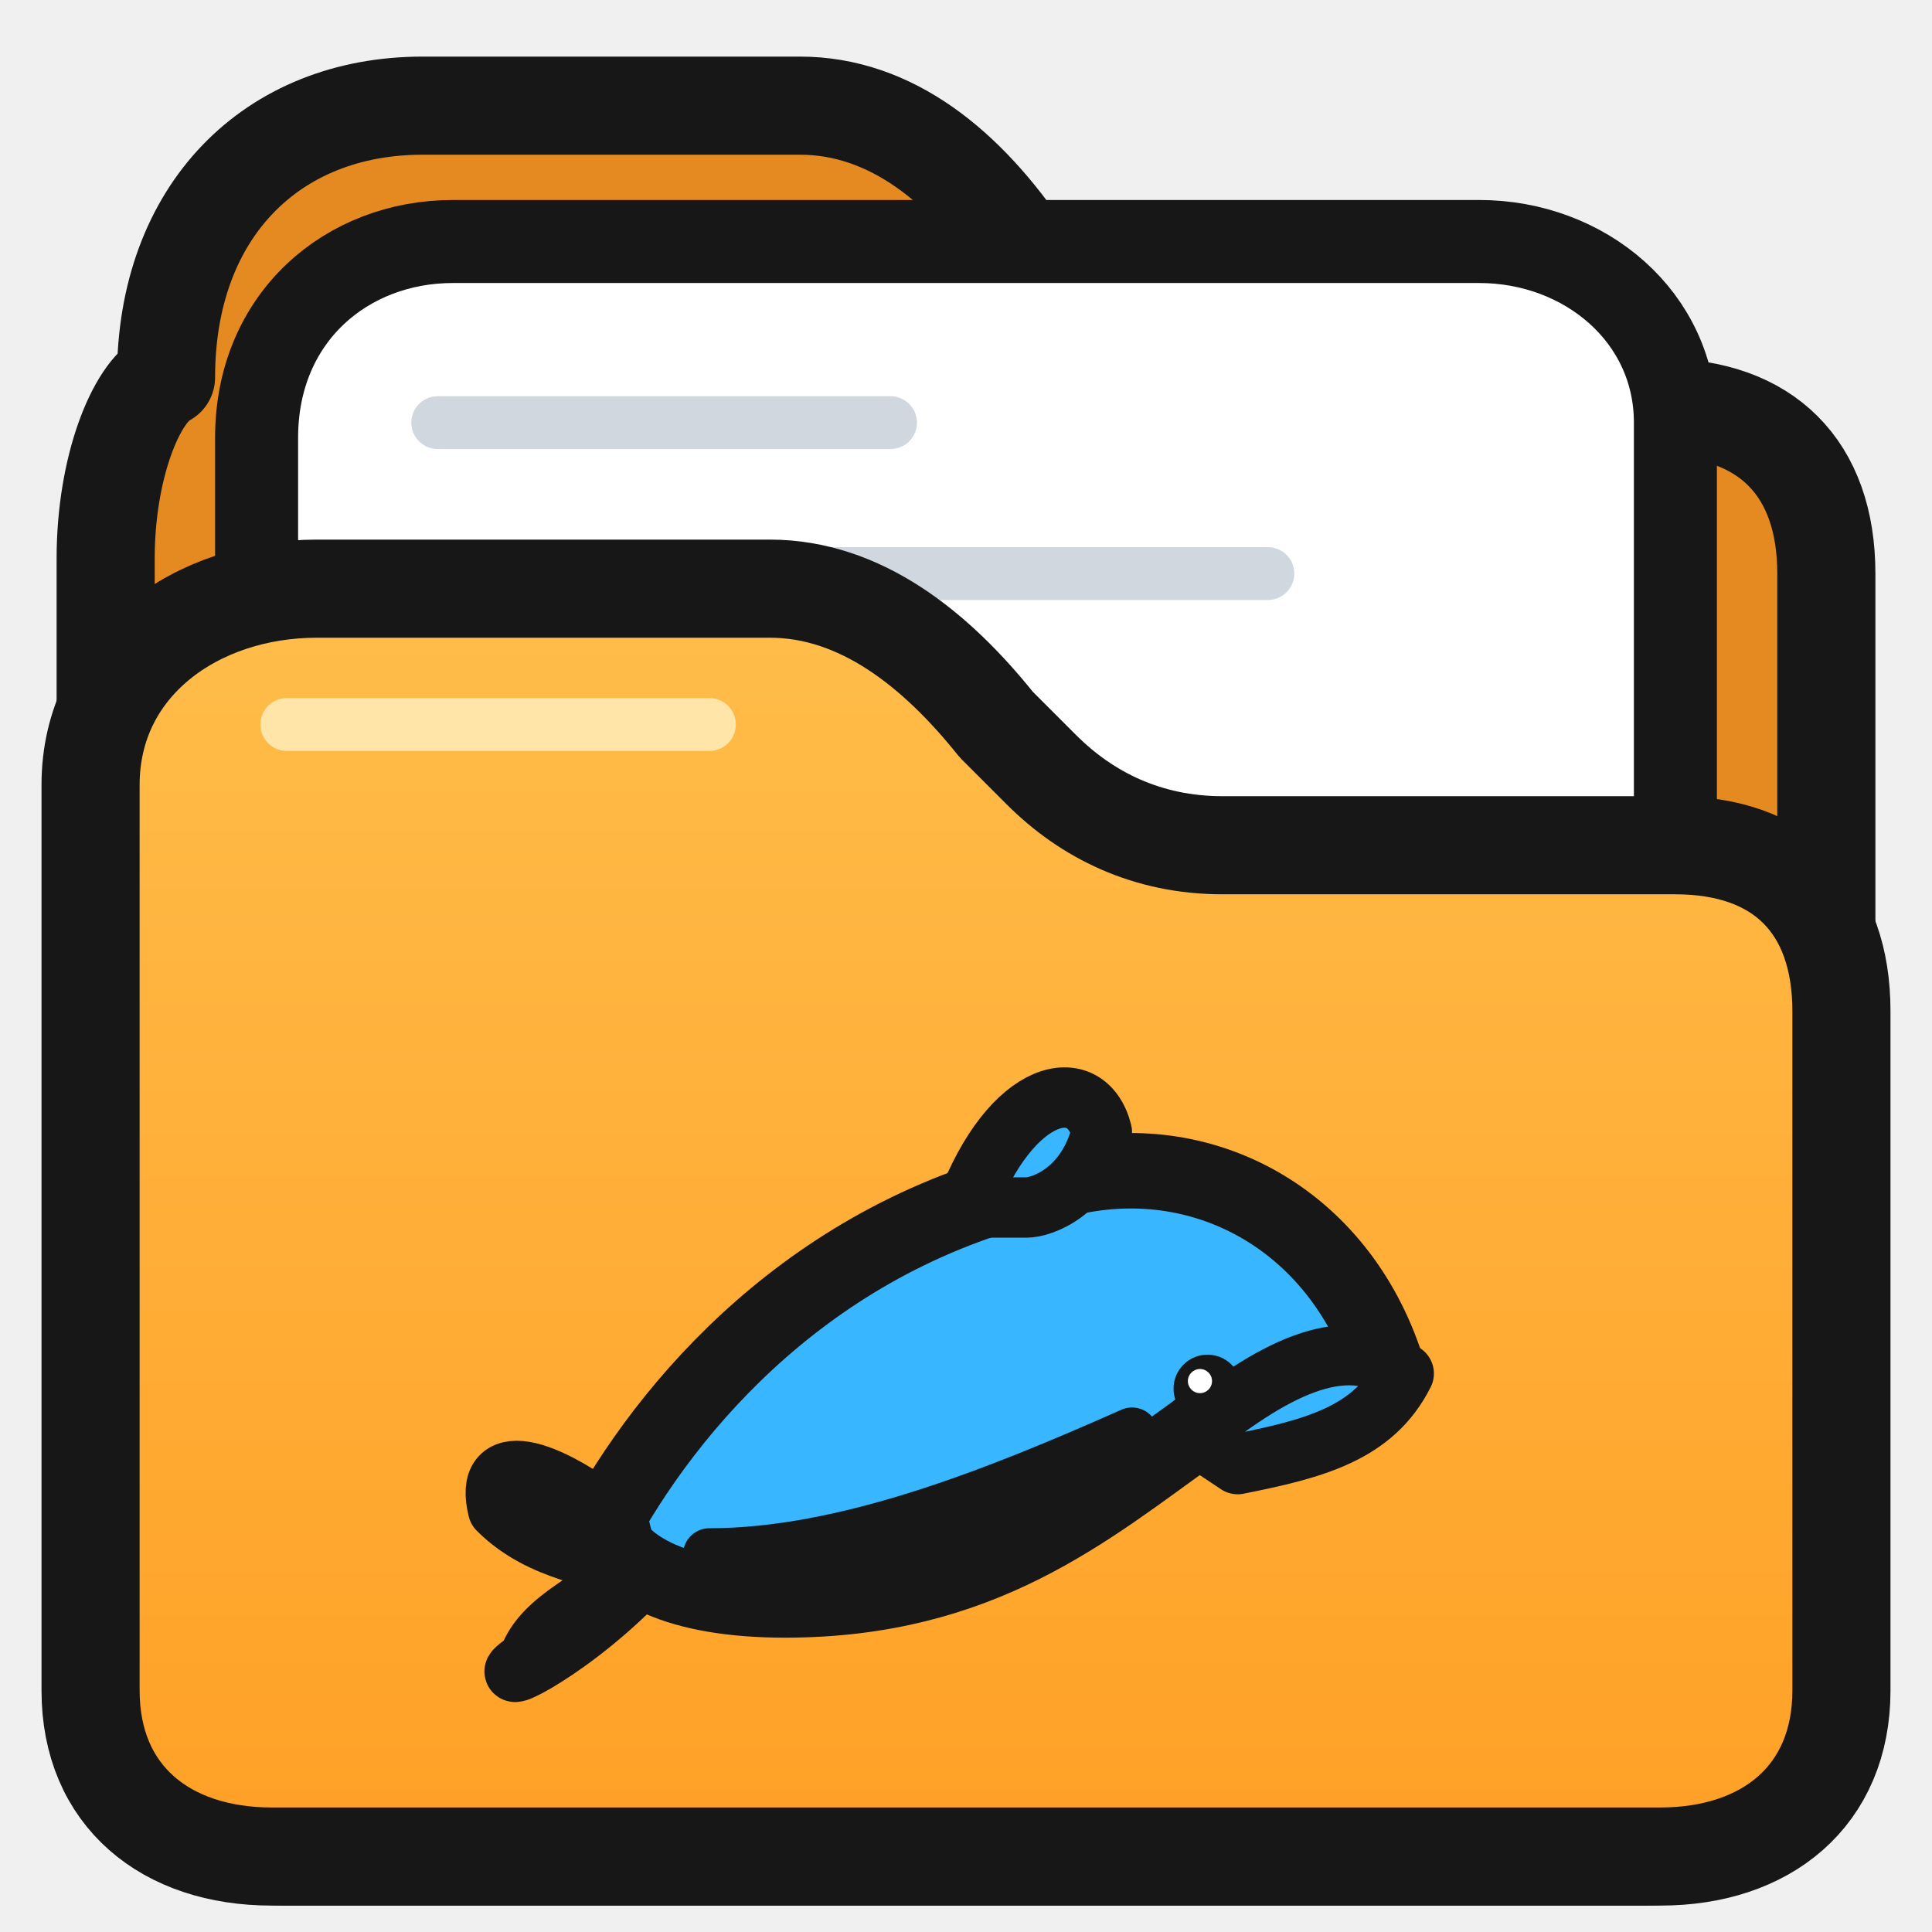
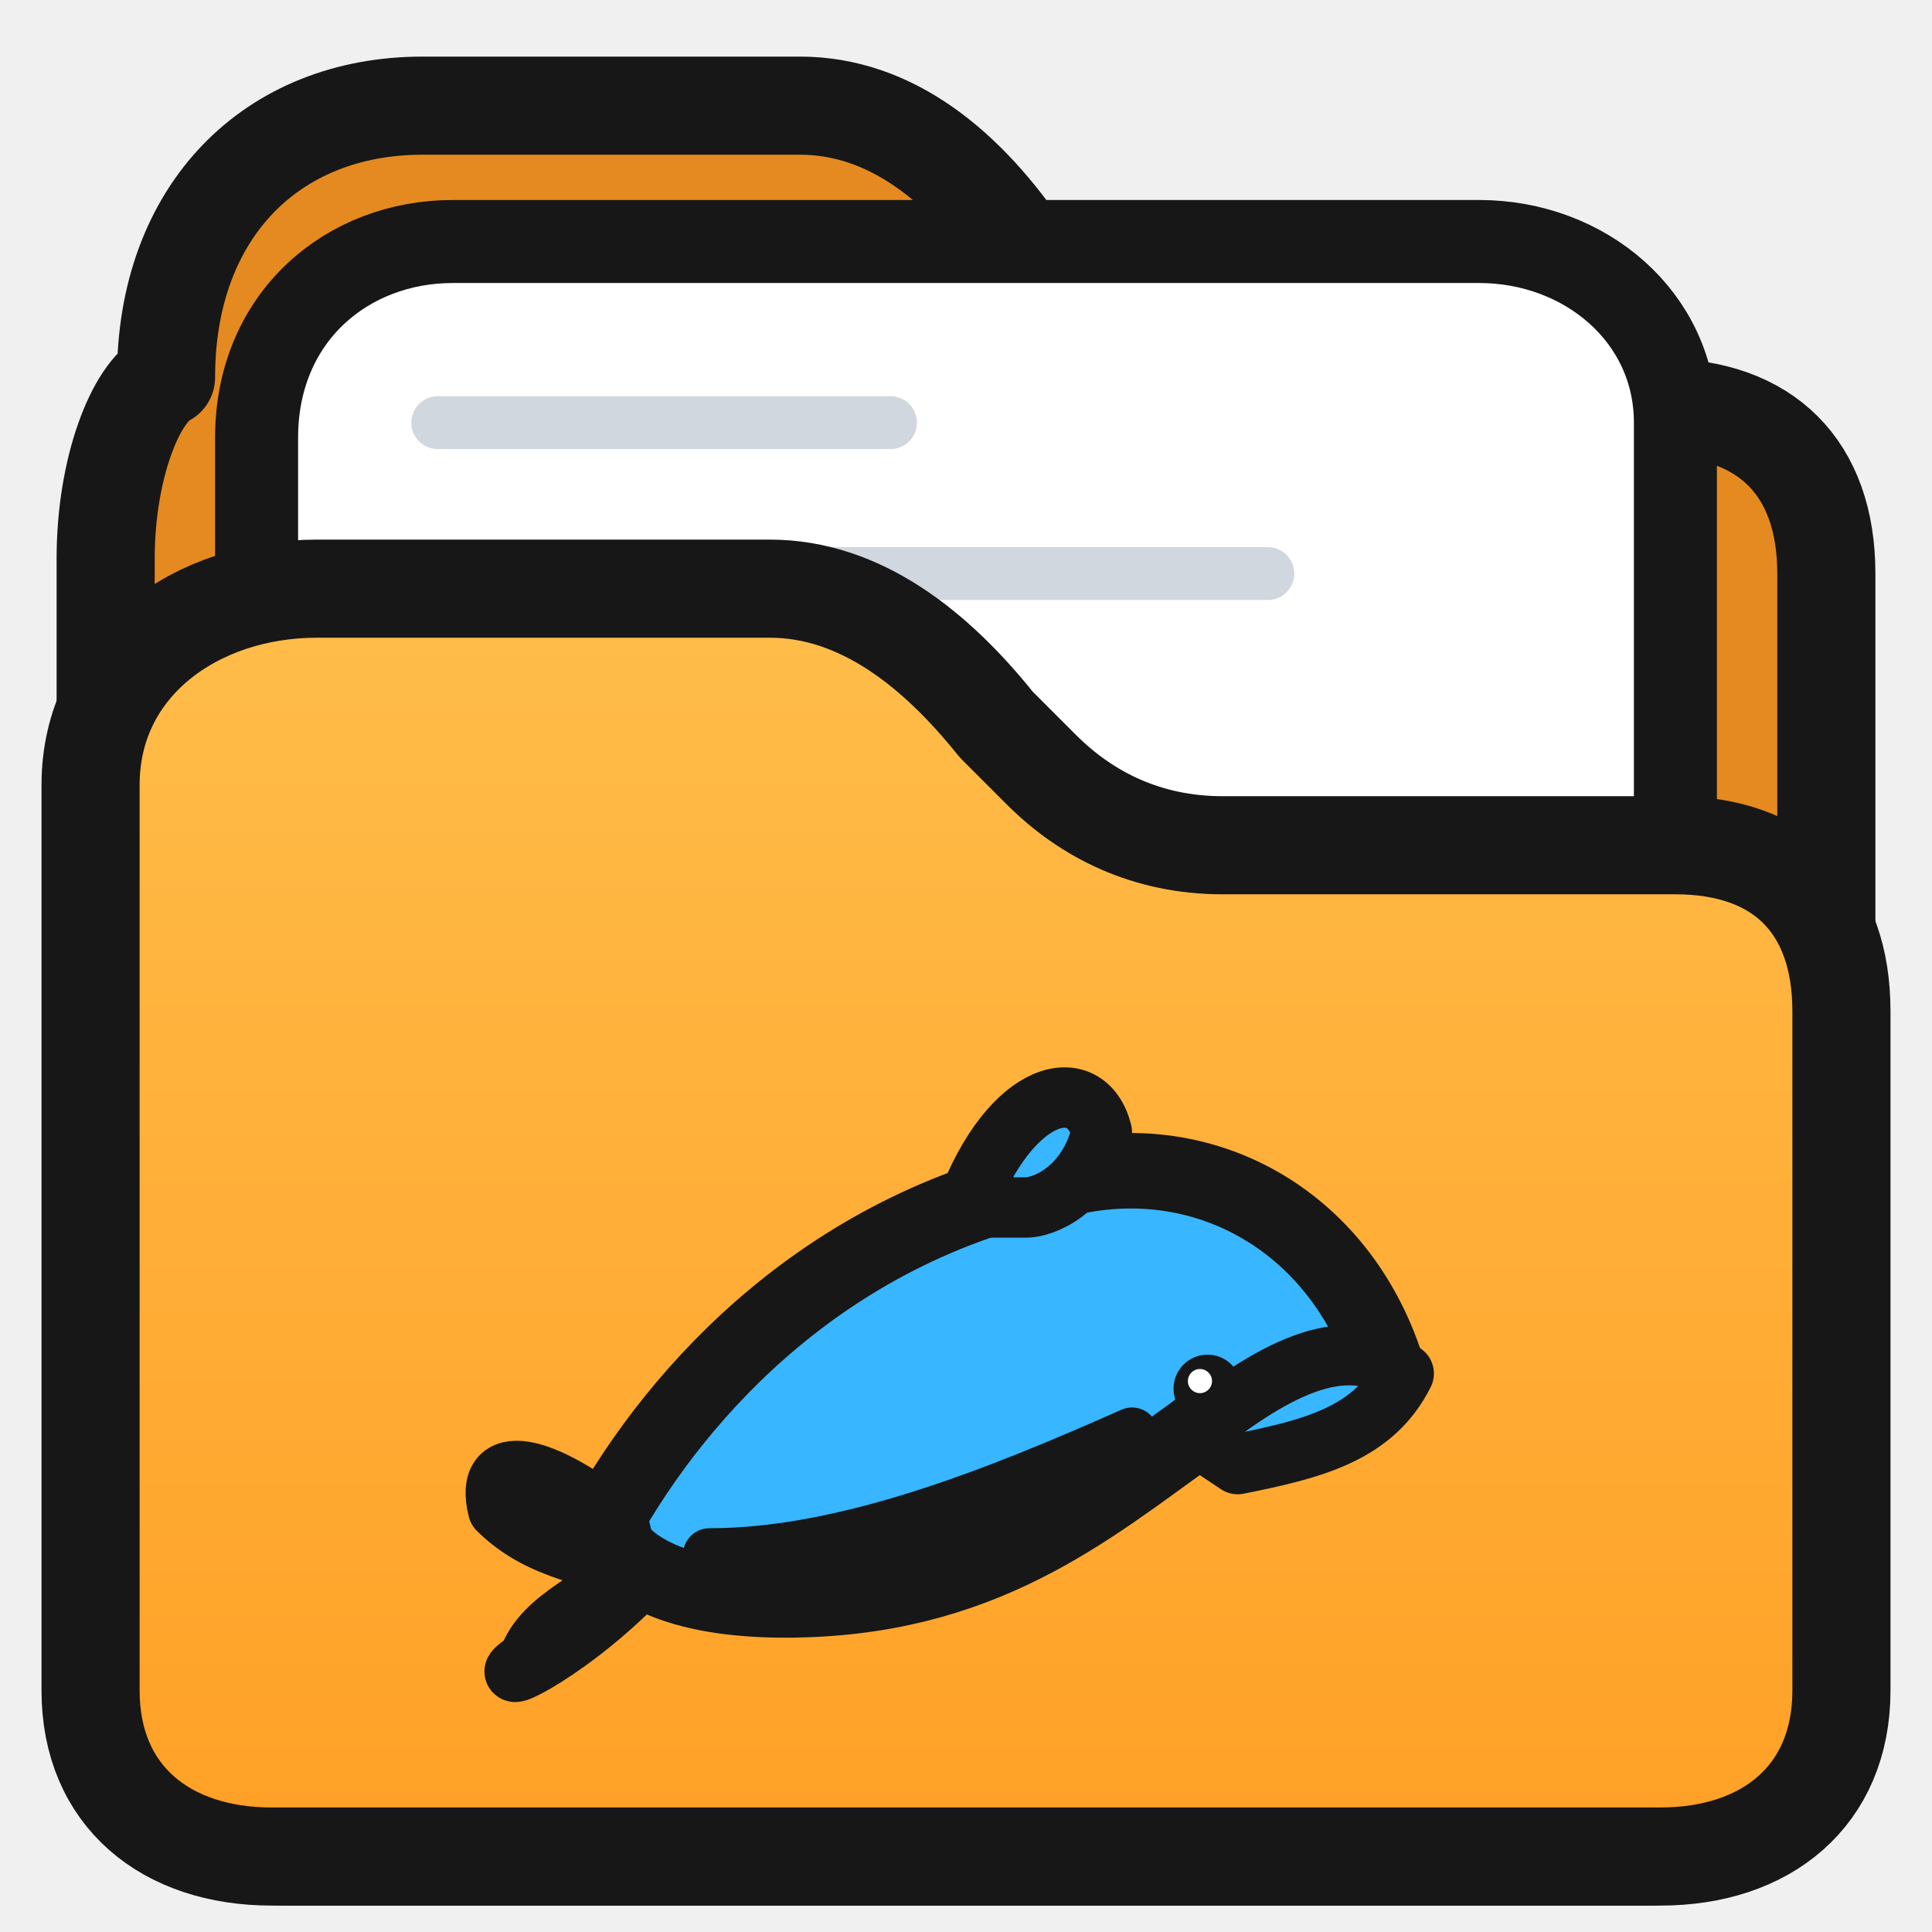
<svg xmlns="http://www.w3.org/2000/svg" viewBox="0 0 256 256" width="256" height="256">
  <defs>
    <linearGradient id="folder_flap" x1="0%" y1="0%" x2="0%" y2="100%">
      <stop offset="0%" stop-color="#FFBD4A" />
      <stop offset="100%" stop-color="#FFA026" />
    </linearGradient>
  </defs>
  <path d="M 22 50            C 22 28, 36 14, 56 14            L 106 14            C 118 14, 128 22, 136 34            L 142 42            C 148 50, 156 54, 166 54            L 220 54            C 234 54, 242 62, 242 76            L 242 222            C 242 236, 232 246, 218 246            L 38 246            C 24 246, 14 236, 14 222            L 14 74            C 14 62, 18 52, 22 50 Z" fill="#E58A20" stroke="#171717" stroke-width="13" stroke-linejoin="round" />
  <path d="M 34 58            C 34 42, 46 32, 60 32            L 196 32            C 210 32, 222 42, 222 56            L 222 116            L 34 116 Z" fill="#FFFFFF" stroke="#171717" stroke-width="11" stroke-linejoin="round" />
  <path d="M 58 56 L 118 56" stroke="#D0D7DE" stroke-width="7" stroke-linecap="round" />
  <path d="M 58 76 L 168 76" stroke="#D0D7DE" stroke-width="7" stroke-linecap="round" />
  <path d="M 12 104            C 12 88, 26 78, 42 78            L 102 78            C 114 78, 124 86, 132 96            L 138 102            C 144 108, 152 112, 162 112            L 222 112            C 236 112, 244 120, 244 134            L 244 224            C 244 238, 234 246, 220 246            L 36 246            C 22 246, 12 238, 12 224 Z" fill="url(#folder_flap)" stroke="#171717" stroke-width="13" stroke-linejoin="round" />
-   <path d="M 38 96 L 94 96" stroke="#FFE6A8" stroke-width="7" stroke-linecap="round" />
  <g transform="translate(128, 178)">
    <path d="M -48 24              C -38 6, -18 -16, 14 -22              C 32 -26, 50 -16, 56 4              C 52 6, 40 4, 30 12              C 16 22, 2 34, -24 34              C -38 34, -46 30, -48 24 Z" fill="#38B6FF" stroke="#171717" stroke-width="10" stroke-linejoin="round" />
    <path d="M 30 12 C 40 4, 50 -2, 58 4 C 54 12, 46 14, 36 16 Z" fill="#38B6FF" stroke="#171717" stroke-width="8" stroke-linejoin="round" />
    <path d="M -34 28 C -16 28, 4 20, 22 12 C 16 20, 0 28, -24 30 Z" fill="#FFFFFF" stroke="#171717" stroke-width="7" stroke-linejoin="round" />
    <path d="M 0 -18 C 6 -34, 16 -36, 18 -28 C 16 -20, 10 -18, 8 -18 Z" fill="#38B6FF" stroke="#171717" stroke-width="8" stroke-linejoin="round" />
    <path d="M -46 24 C -56 16, -64 14, -62 22 C -56 28, -48 28, -46 30 C -48 34, -56 36, -58 42 C -64 46, -54 42, -44 32 Z" fill="#38B6FF" stroke="#171717" stroke-width="8" stroke-linejoin="round" />
    <circle cx="32" cy="6" r="4.5" fill="#171717" />
    <circle cx="31" cy="5" r="1.6" fill="#FFFFFF" />
  </g>
</svg>
